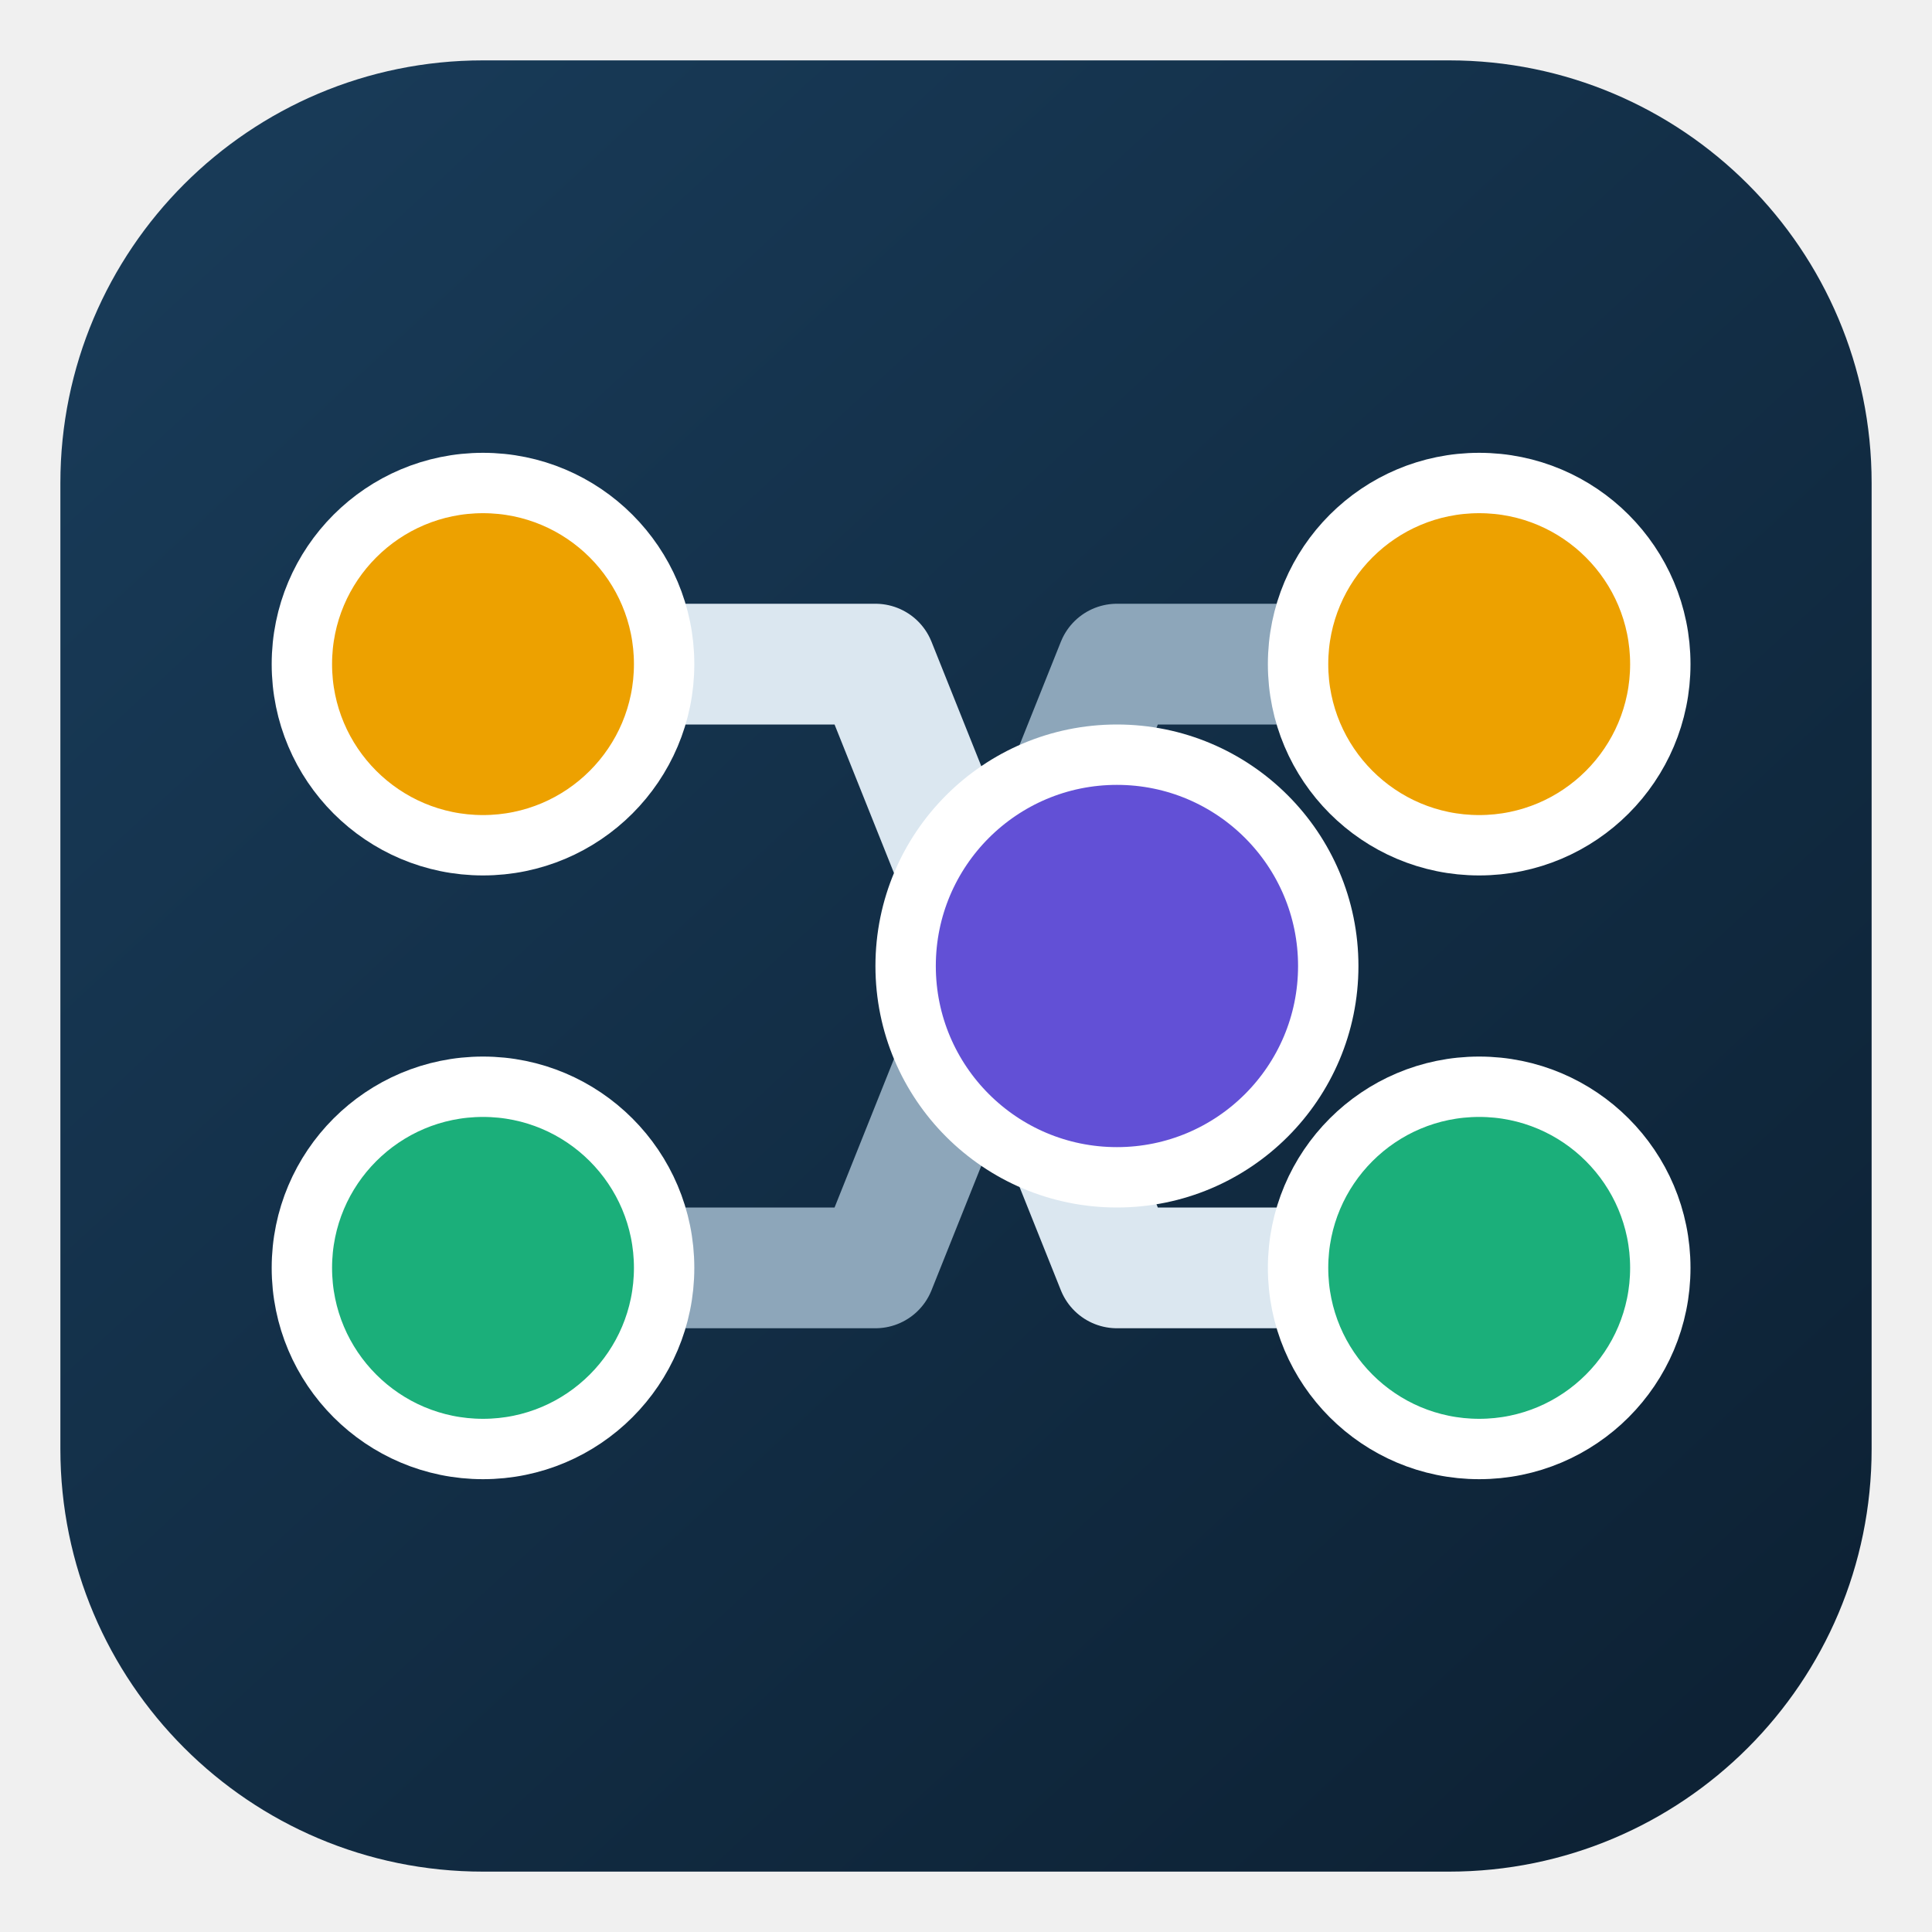
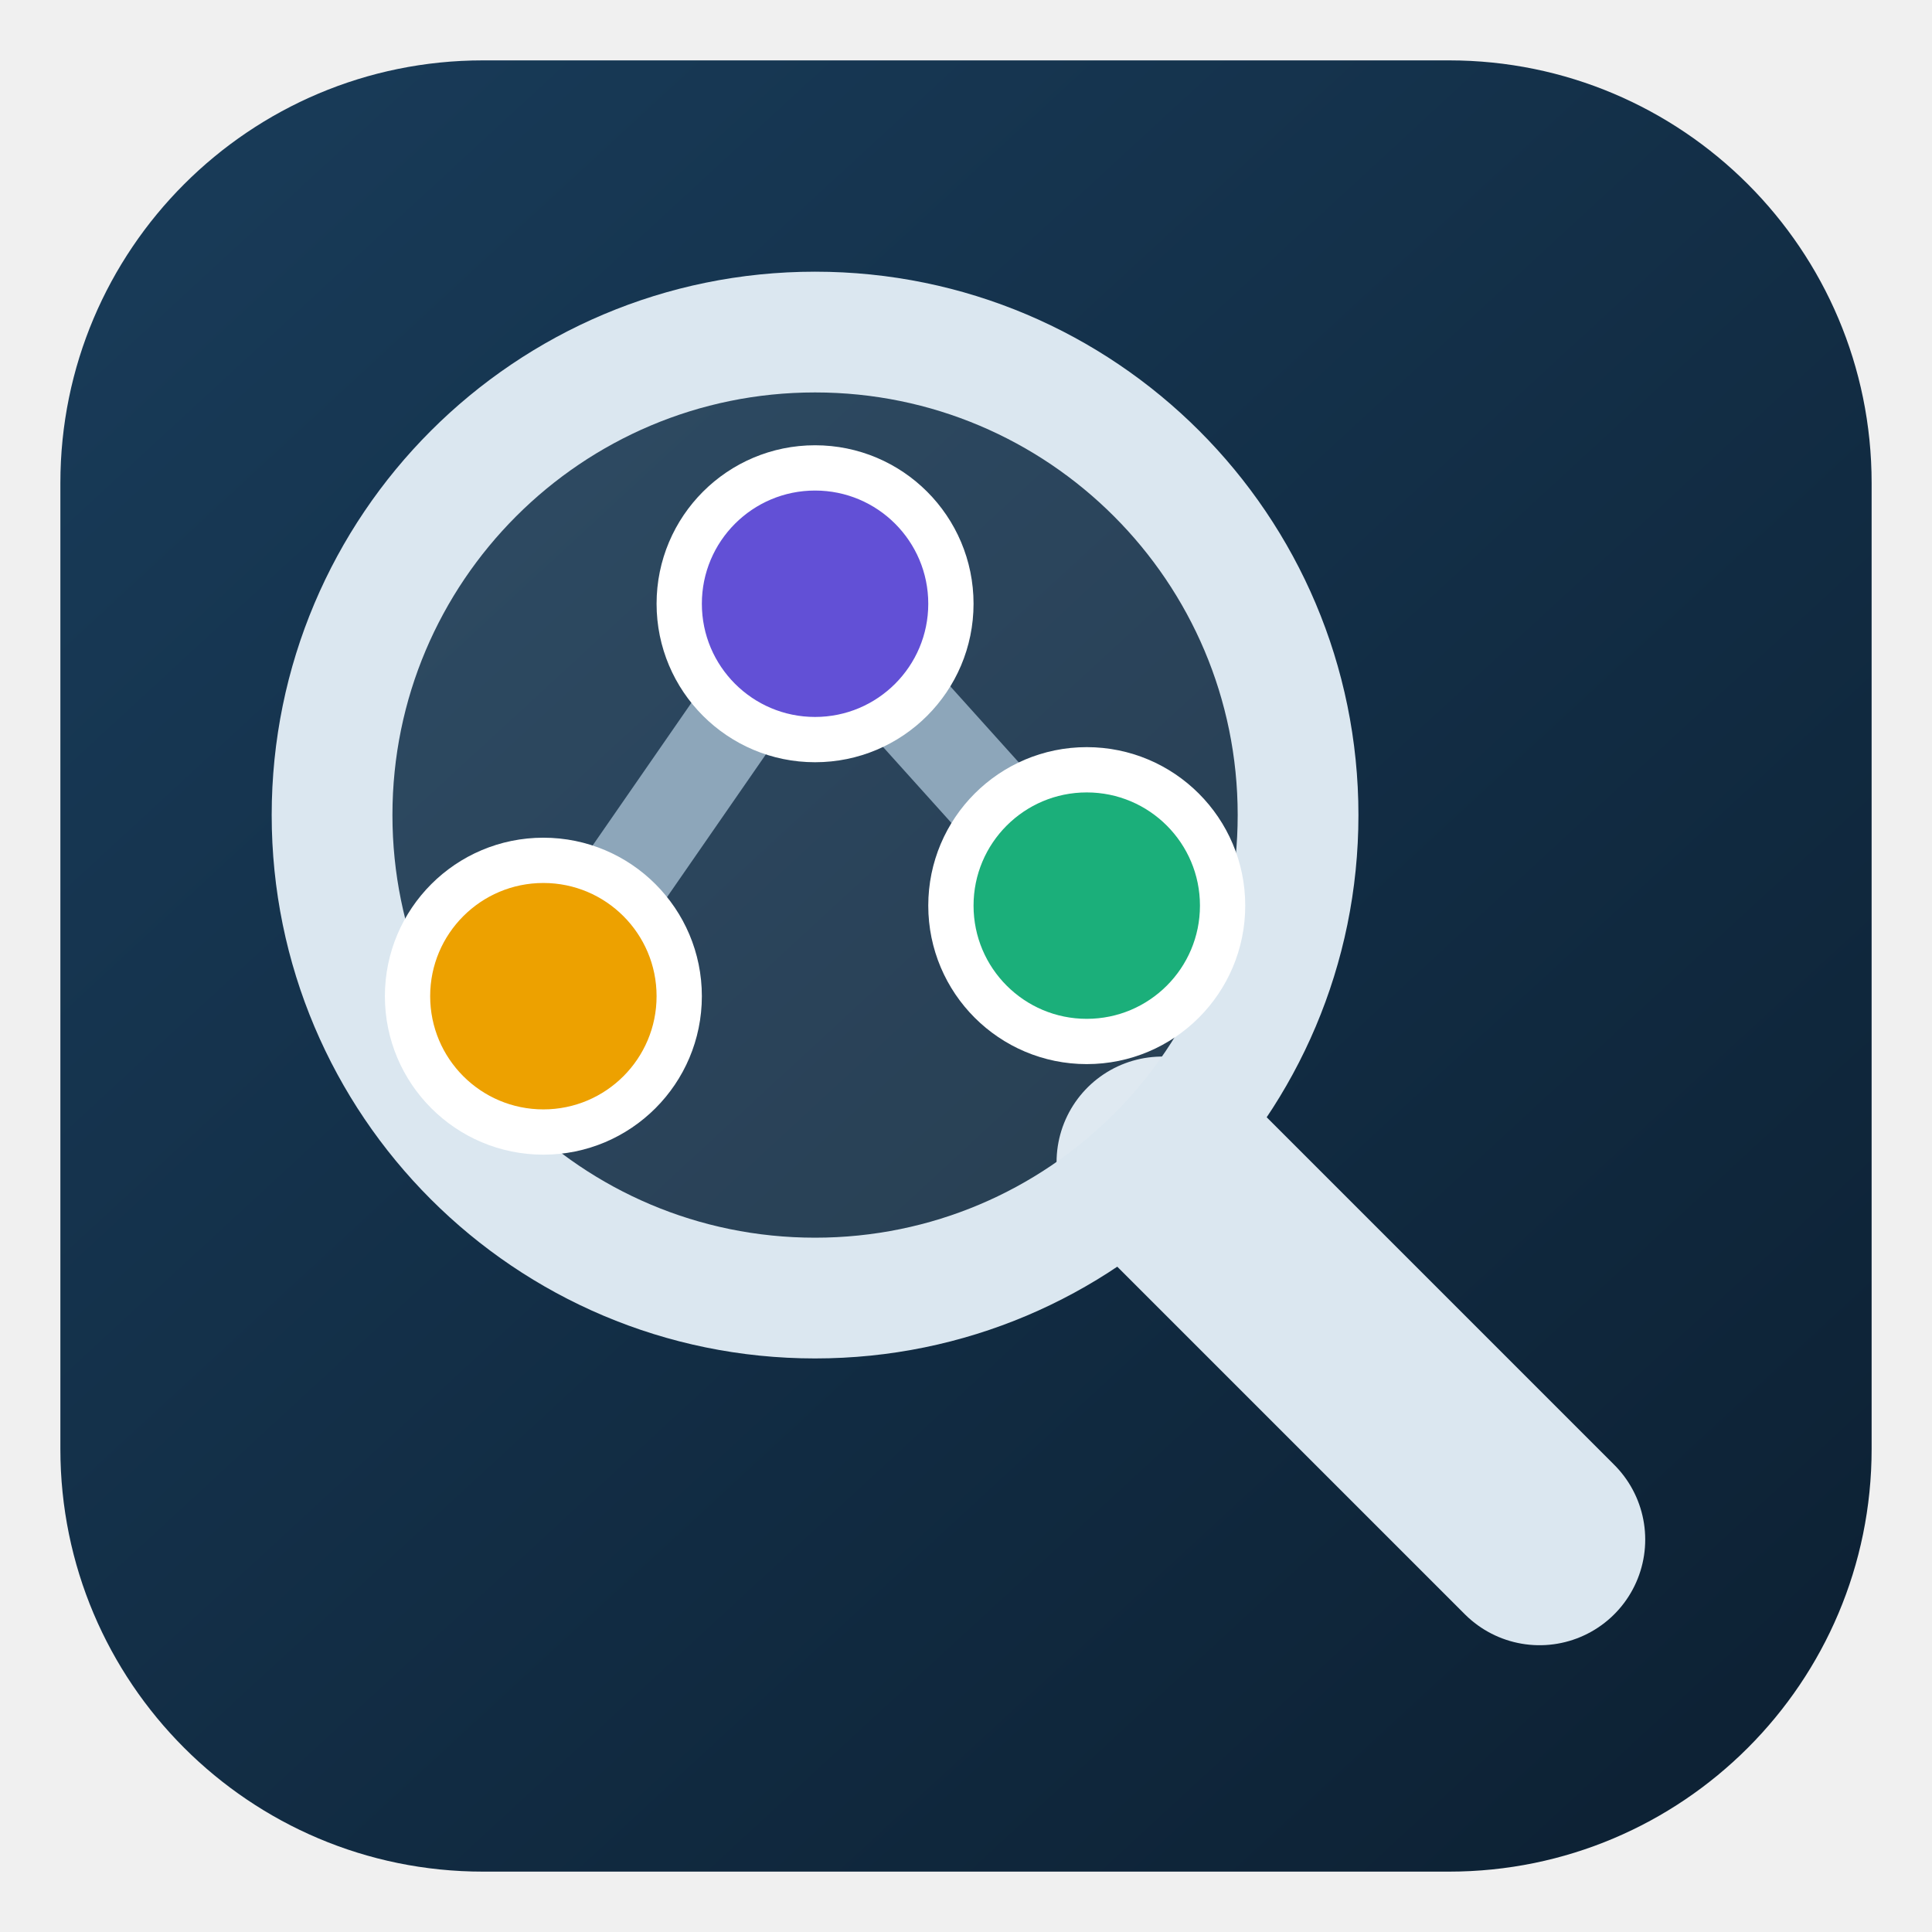
<svg xmlns="http://www.w3.org/2000/svg" viewBox="0 0 64 64" role="img" aria-labelledby="title">
  <defs>
    <linearGradient id="background" x1="8" y1="6" x2="56" y2="58" gradientUnits="userSpaceOnUse">
      <stop stop-color="#183a57" />
      <stop offset="1" stop-color="#0d2235" />
    </linearGradient>
  </defs>
  <rect x="2" y="2" width="60" height="60" rx="14" fill="url(#background)" />
-   <path d="M16 22h13l8 20h11" fill="none" stroke="#dbe7f0" stroke-width="4" stroke-linecap="round" stroke-linejoin="round" />
-   <path d="M16 42h13l8-20h11" fill="none" stroke="#8da6ba" stroke-width="4" stroke-linecap="round" stroke-linejoin="round" />
-   <circle cx="16" cy="22" r="6" fill="#eda100" stroke="#fff" stroke-width="2" />
-   <circle cx="16" cy="42" r="6" fill="#1baf7a" stroke="#fff" stroke-width="2" />
-   <circle cx="37" cy="32" r="7" fill="#6250d6" stroke="#fff" stroke-width="2" />
-   <circle cx="49" cy="22" r="6" fill="#eda100" stroke="#fff" stroke-width="2" />
-   <circle cx="49" cy="42" r="6" fill="#1baf7a" stroke="#fff" stroke-width="2" />
+   <path d="M38.5 38.5 51 51" stroke="#dbe7f0" stroke-width="7" stroke-linecap="round" />
+   <circle cx="27" cy="27" r="16" fill="#ffffff" fill-opacity=".1" stroke="#dbe7f0" stroke-width="4" />
+   <path d="M18 33 27 20 36 30" fill="none" stroke="#8da6ba" stroke-width="3" stroke-linecap="round" stroke-linejoin="round" />
+   <circle cx="18" cy="33" r="4.5" fill="#eda100" stroke="#fff" stroke-width="1.5" />
+   <circle cx="27" cy="20" r="4.5" fill="#6250d6" stroke="#fff" stroke-width="1.5" />
+   <circle cx="36" cy="30" r="4.5" fill="#1baf7a" stroke="#fff" stroke-width="1.5" />
</svg>
